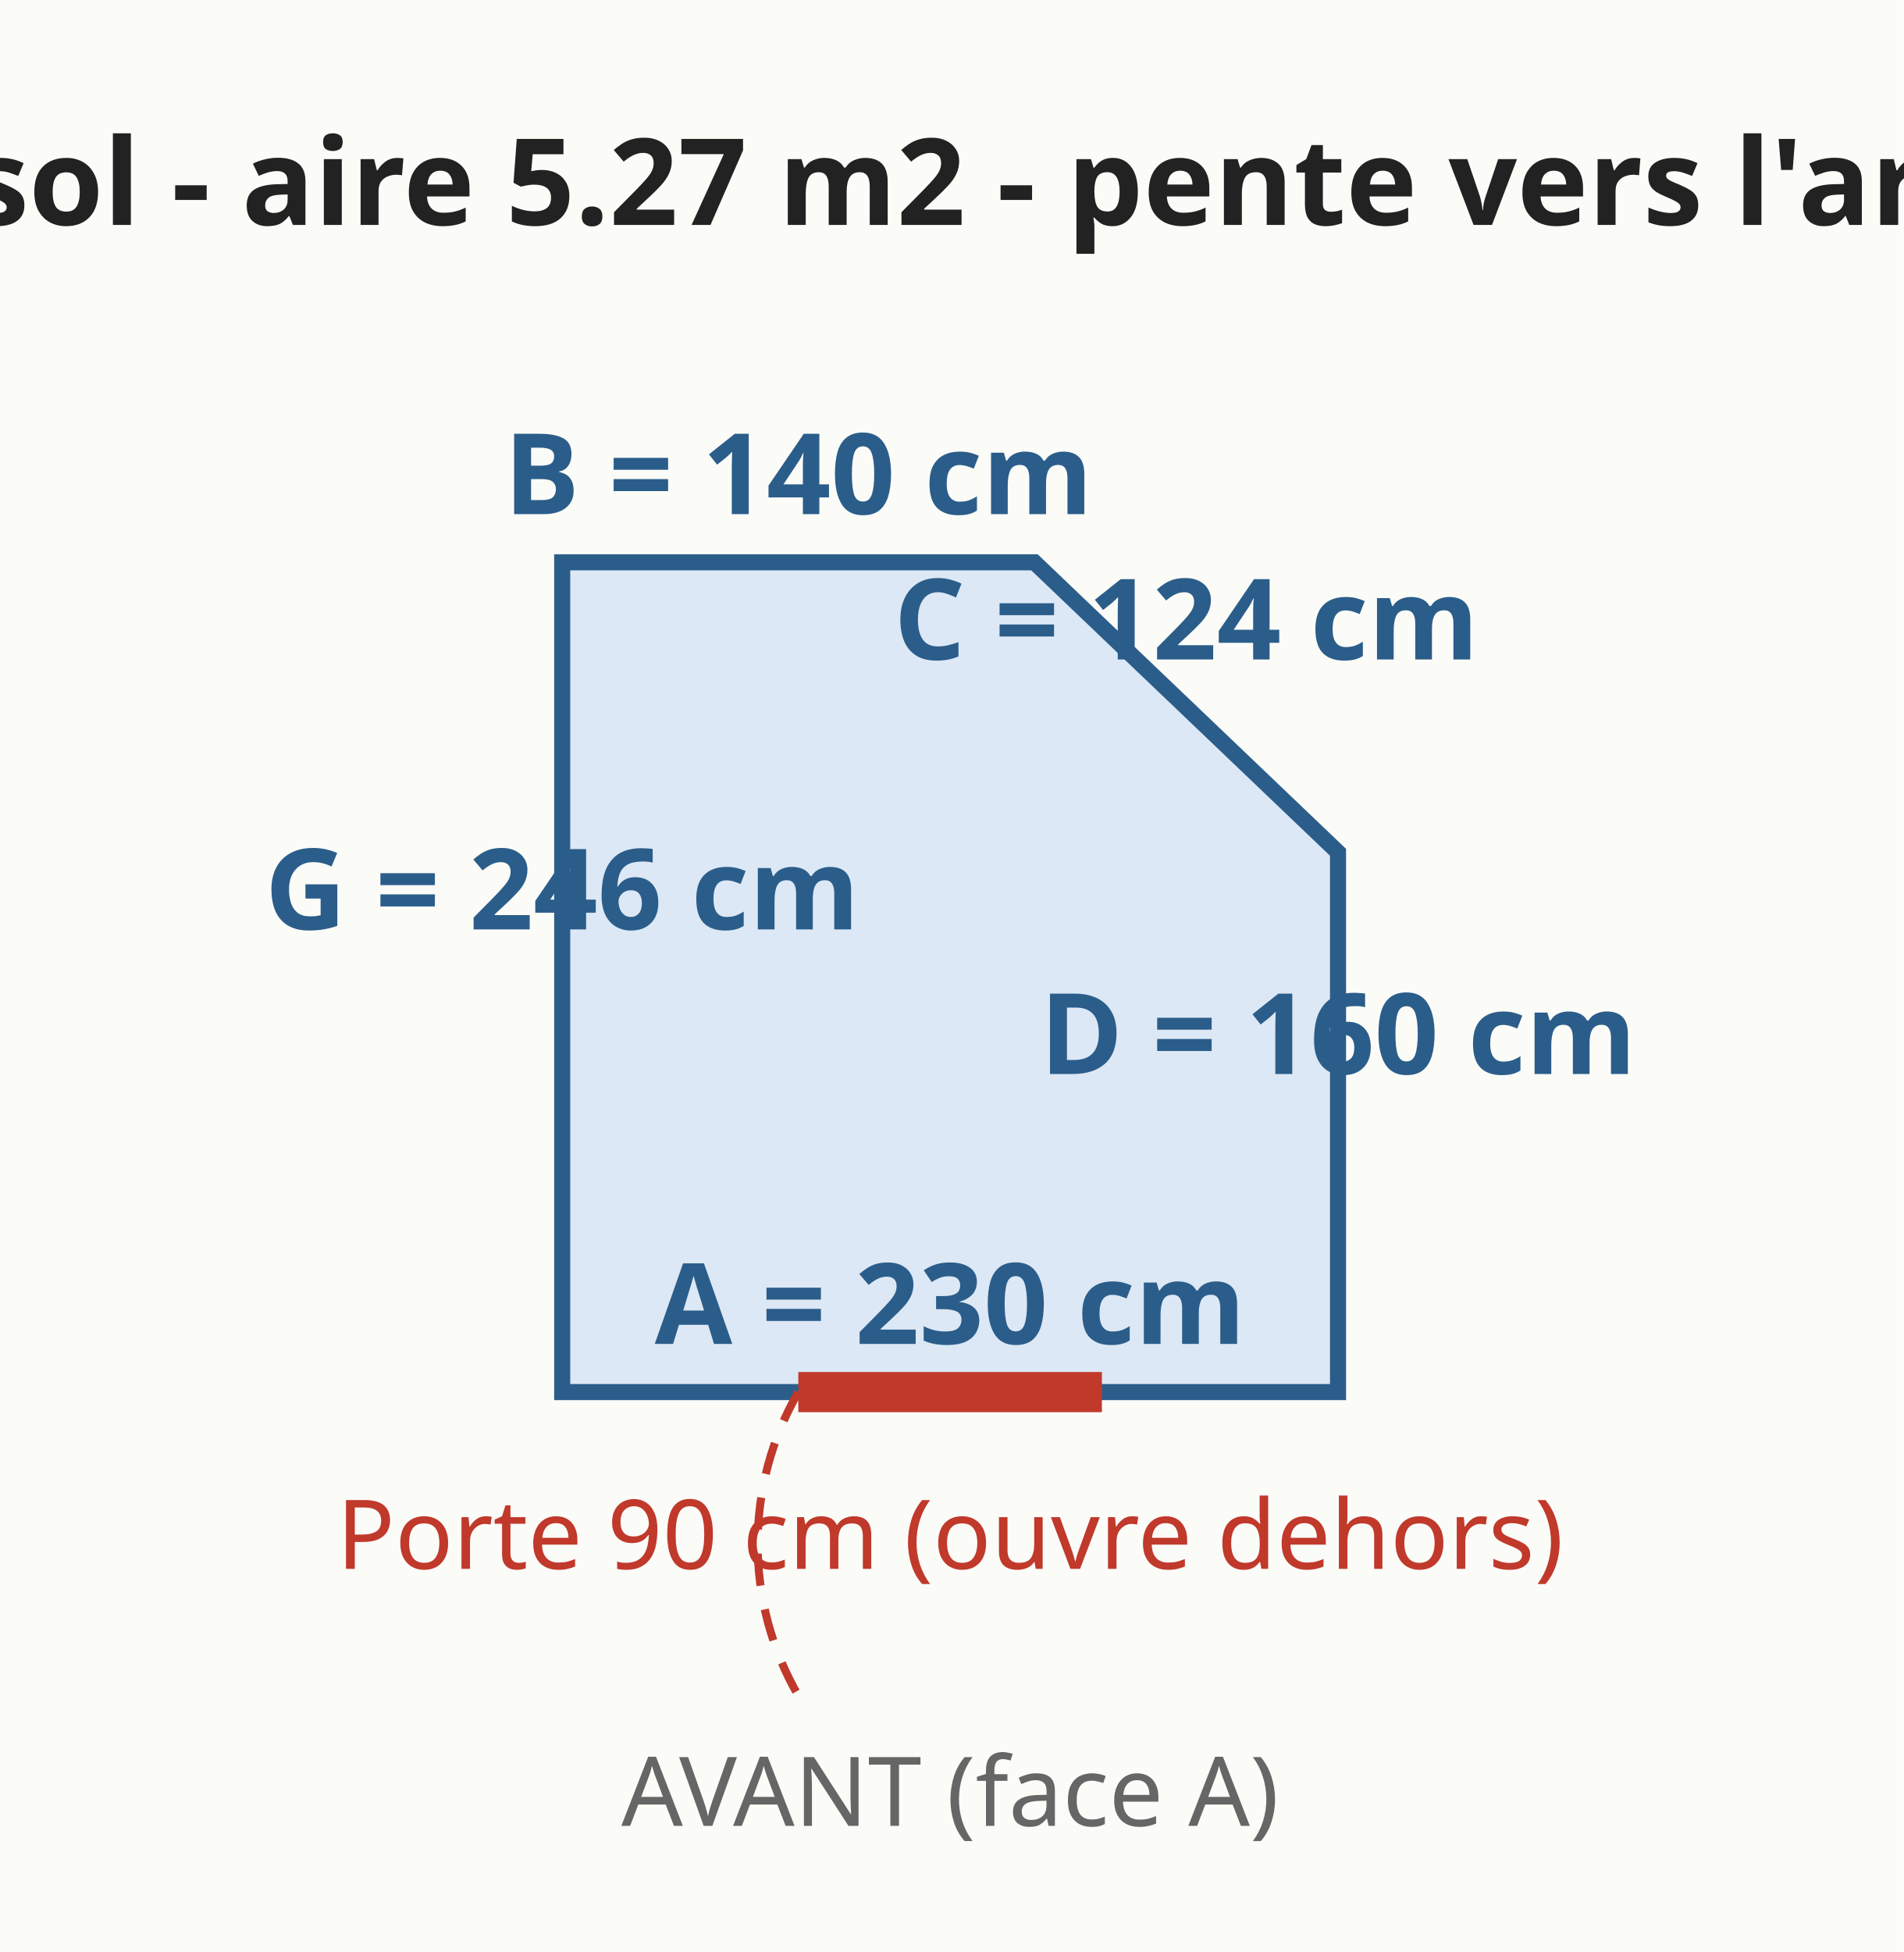
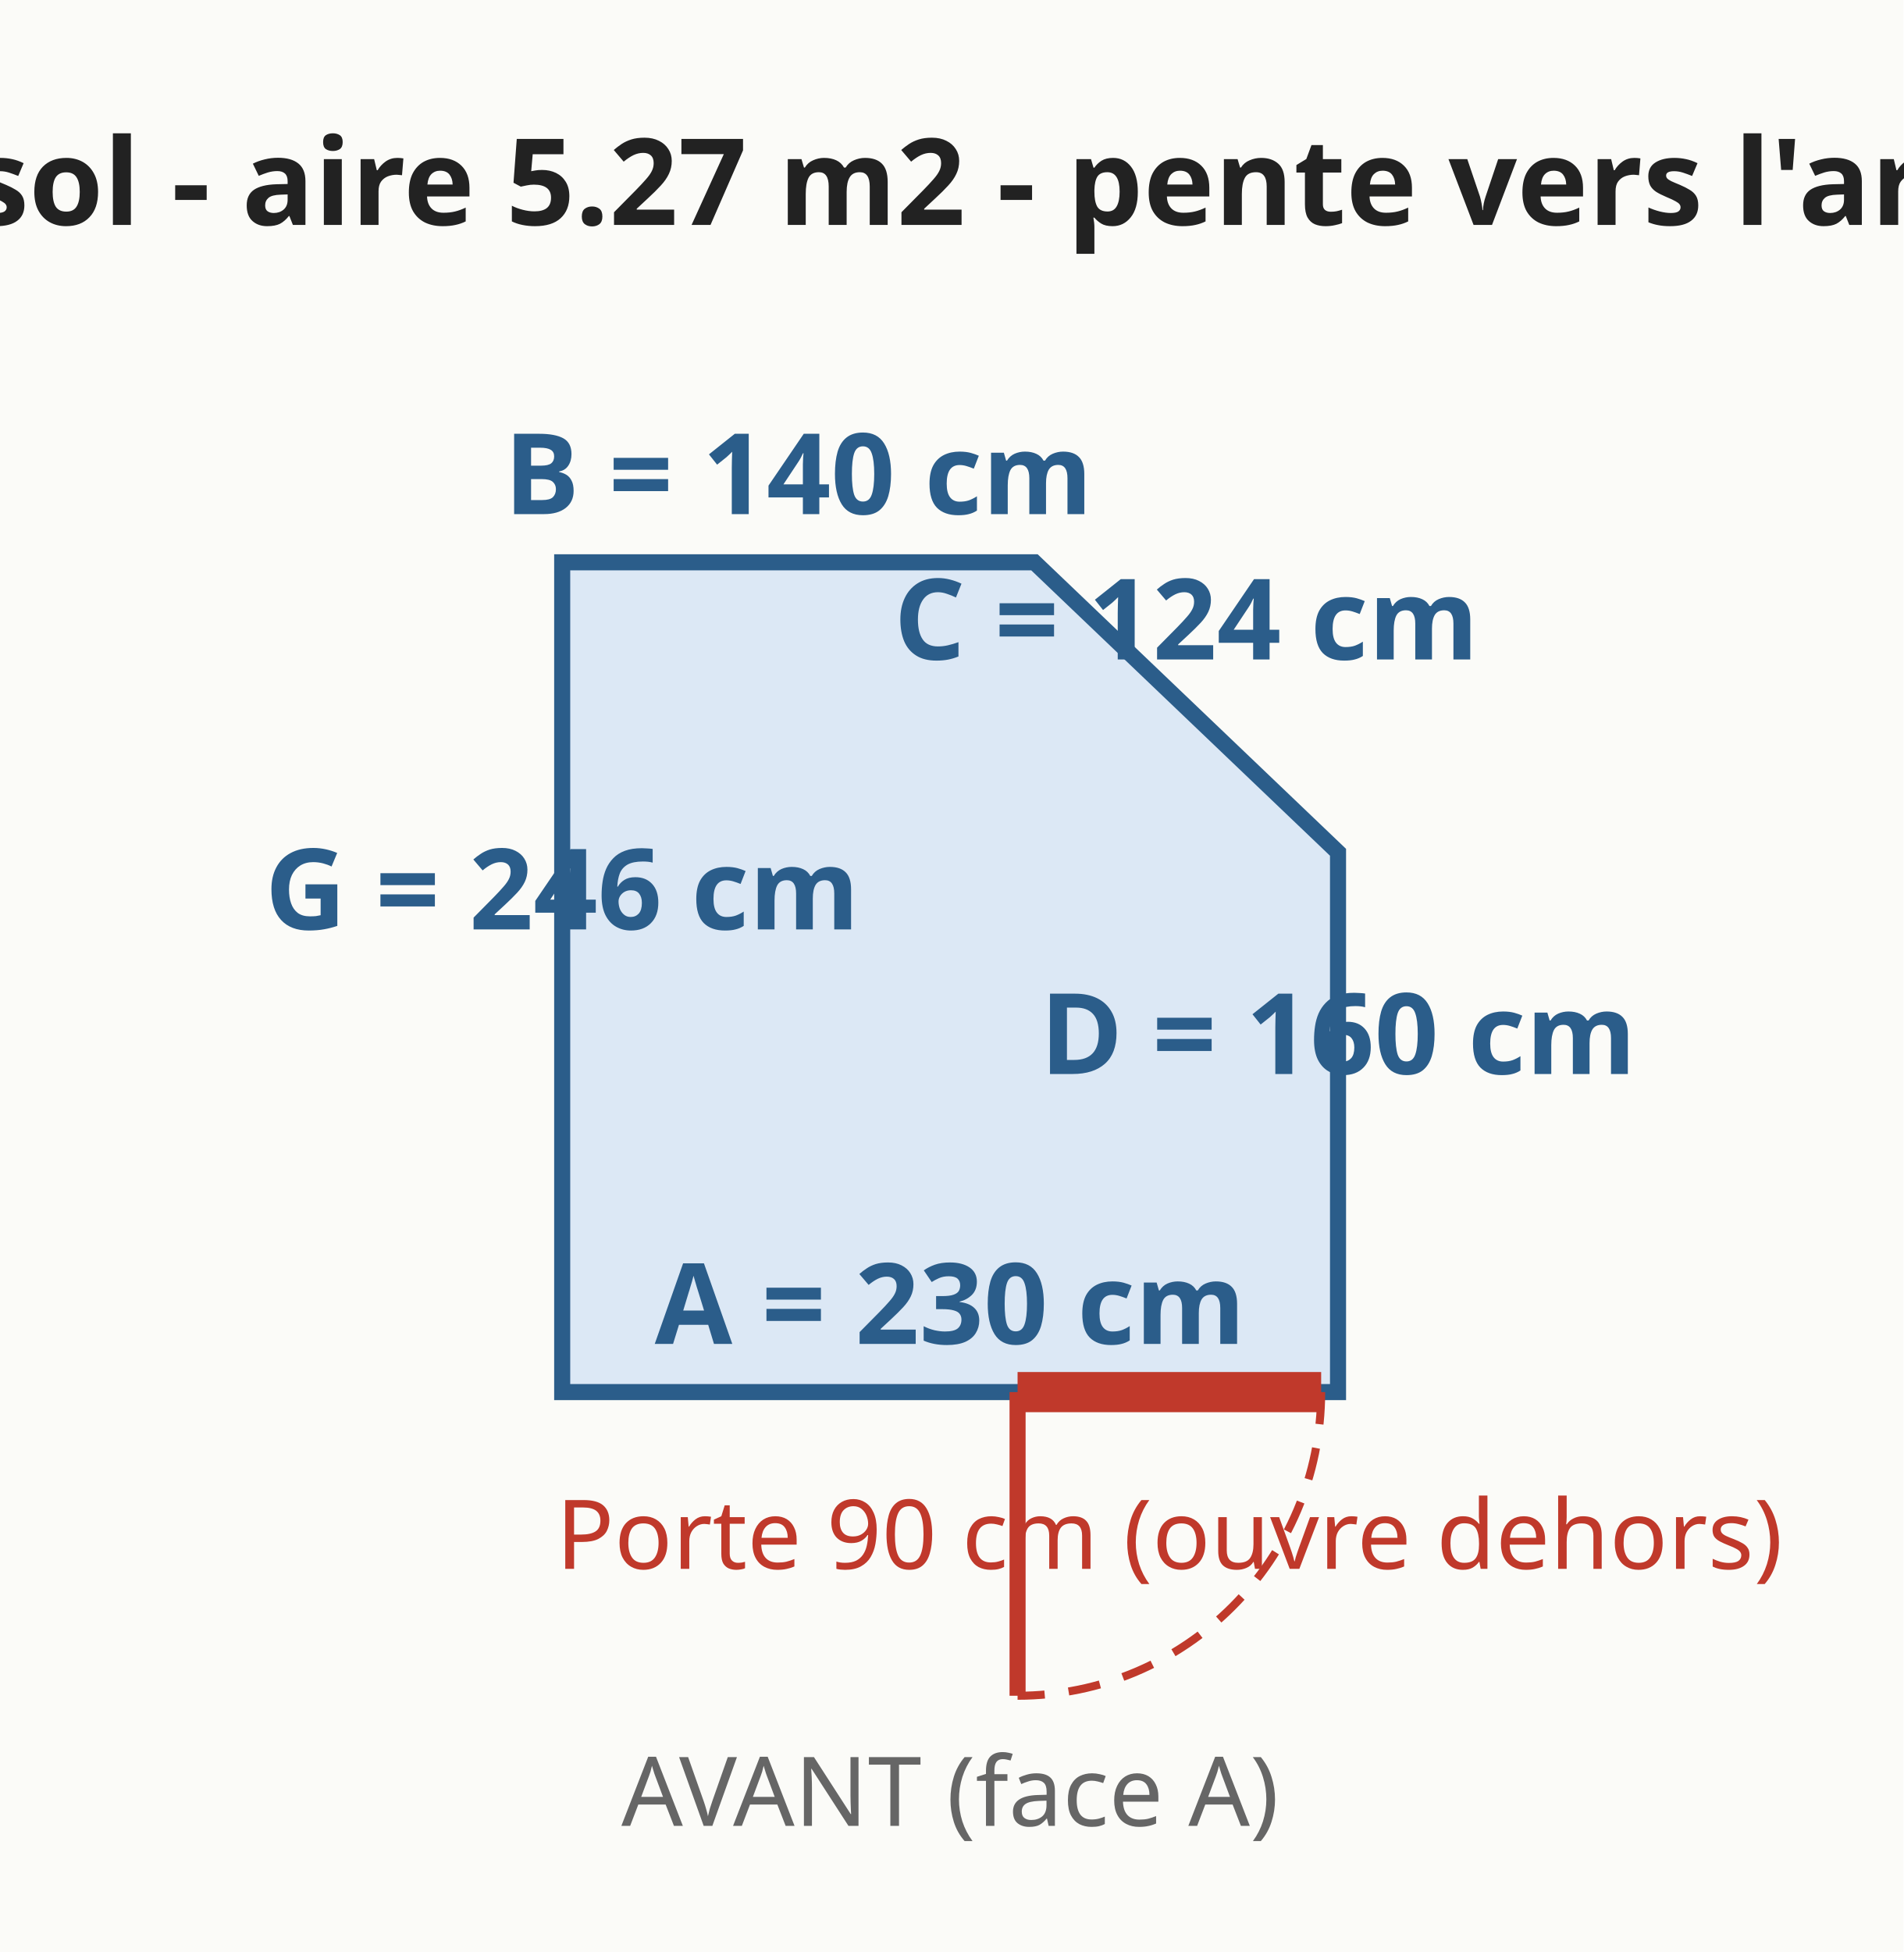
<svg xmlns="http://www.w3.org/2000/svg" viewBox="0 0 237 243" font-family="system-ui,sans-serif" font-size="13">
  <rect width="237" height="243" fill="#fbfbf8" />
  <polygon points="70.0,173.3 166.6,173.3 166.6,106.1 128.8,70.0 70.0,70.0" fill="#dce8f5" stroke="#2b5d8a" stroke-width="2" />
  <text x="118.3" y="167.3" text-anchor="middle" fill="#2b5d8a" font-size="14" font-weight="bold">A = 230 cm</text>
  <text x="166.6" y="133.7" text-anchor="middle" fill="#2b5d8a" font-size="14" font-weight="bold">D = 160 cm</text>
  <text x="147.7" y="82.1" text-anchor="middle" fill="#2b5d8a" font-size="14" font-weight="bold">C = 124 cm</text>
  <text x="99.4" y="64.0" text-anchor="middle" fill="#2b5d8a" font-size="14" font-weight="bold">B = 140 cm</text>
  <text x="70.0" y="115.7" text-anchor="middle" fill="#2b5d8a" font-size="14" font-weight="bold">G = 246 cm</text>
-   <line x1="99.4" y1="173.3" x2="137.2" y2="173.3" stroke="#c0392b" stroke-width="5" />
-   <path d="M 99.4 173.3 A 37.8 37.8 0 0 0 99.4 211.1" fill="none" stroke="#c0392b" stroke-width="1" stroke-dasharray="4 3" />
-   <text x="118.3" y="195.3" text-anchor="middle" fill="#c0392b" font-size="12" font-weight="normal">Porte 90 cm (ouvre dehors)</text>
+   <line x1="126.7" y1="173.3" x2="164.5" y2="173.3" stroke="#c0392b" stroke-width="5" />
+   <line x1="126.7" y1="173.3" x2="126.7" y2="211.1" stroke="#c0392b" stroke-width="2" />
+   <path d="M 164.5 173.3 A 37.8 37.8 0 0 1 126.7 211.1" fill="none" stroke="#c0392b" stroke-width="1" stroke-dasharray="4 3" />
+   <text x="145.6" y="195.3" text-anchor="middle" fill="#c0392b" font-size="12" font-weight="normal">Porte 90 cm (ouvre dehors)</text>
  <text x="118.3" y="28.0" text-anchor="middle" fill="#222" font-size="15" font-weight="bold">Plan de sol - aire 5.27 m2 - pente vers l'arriere (B)</text>
  <text x="118.3" y="227.3" text-anchor="middle" fill="#666" font-size="12" font-weight="normal">AVANT (face A)</text>
</svg>
